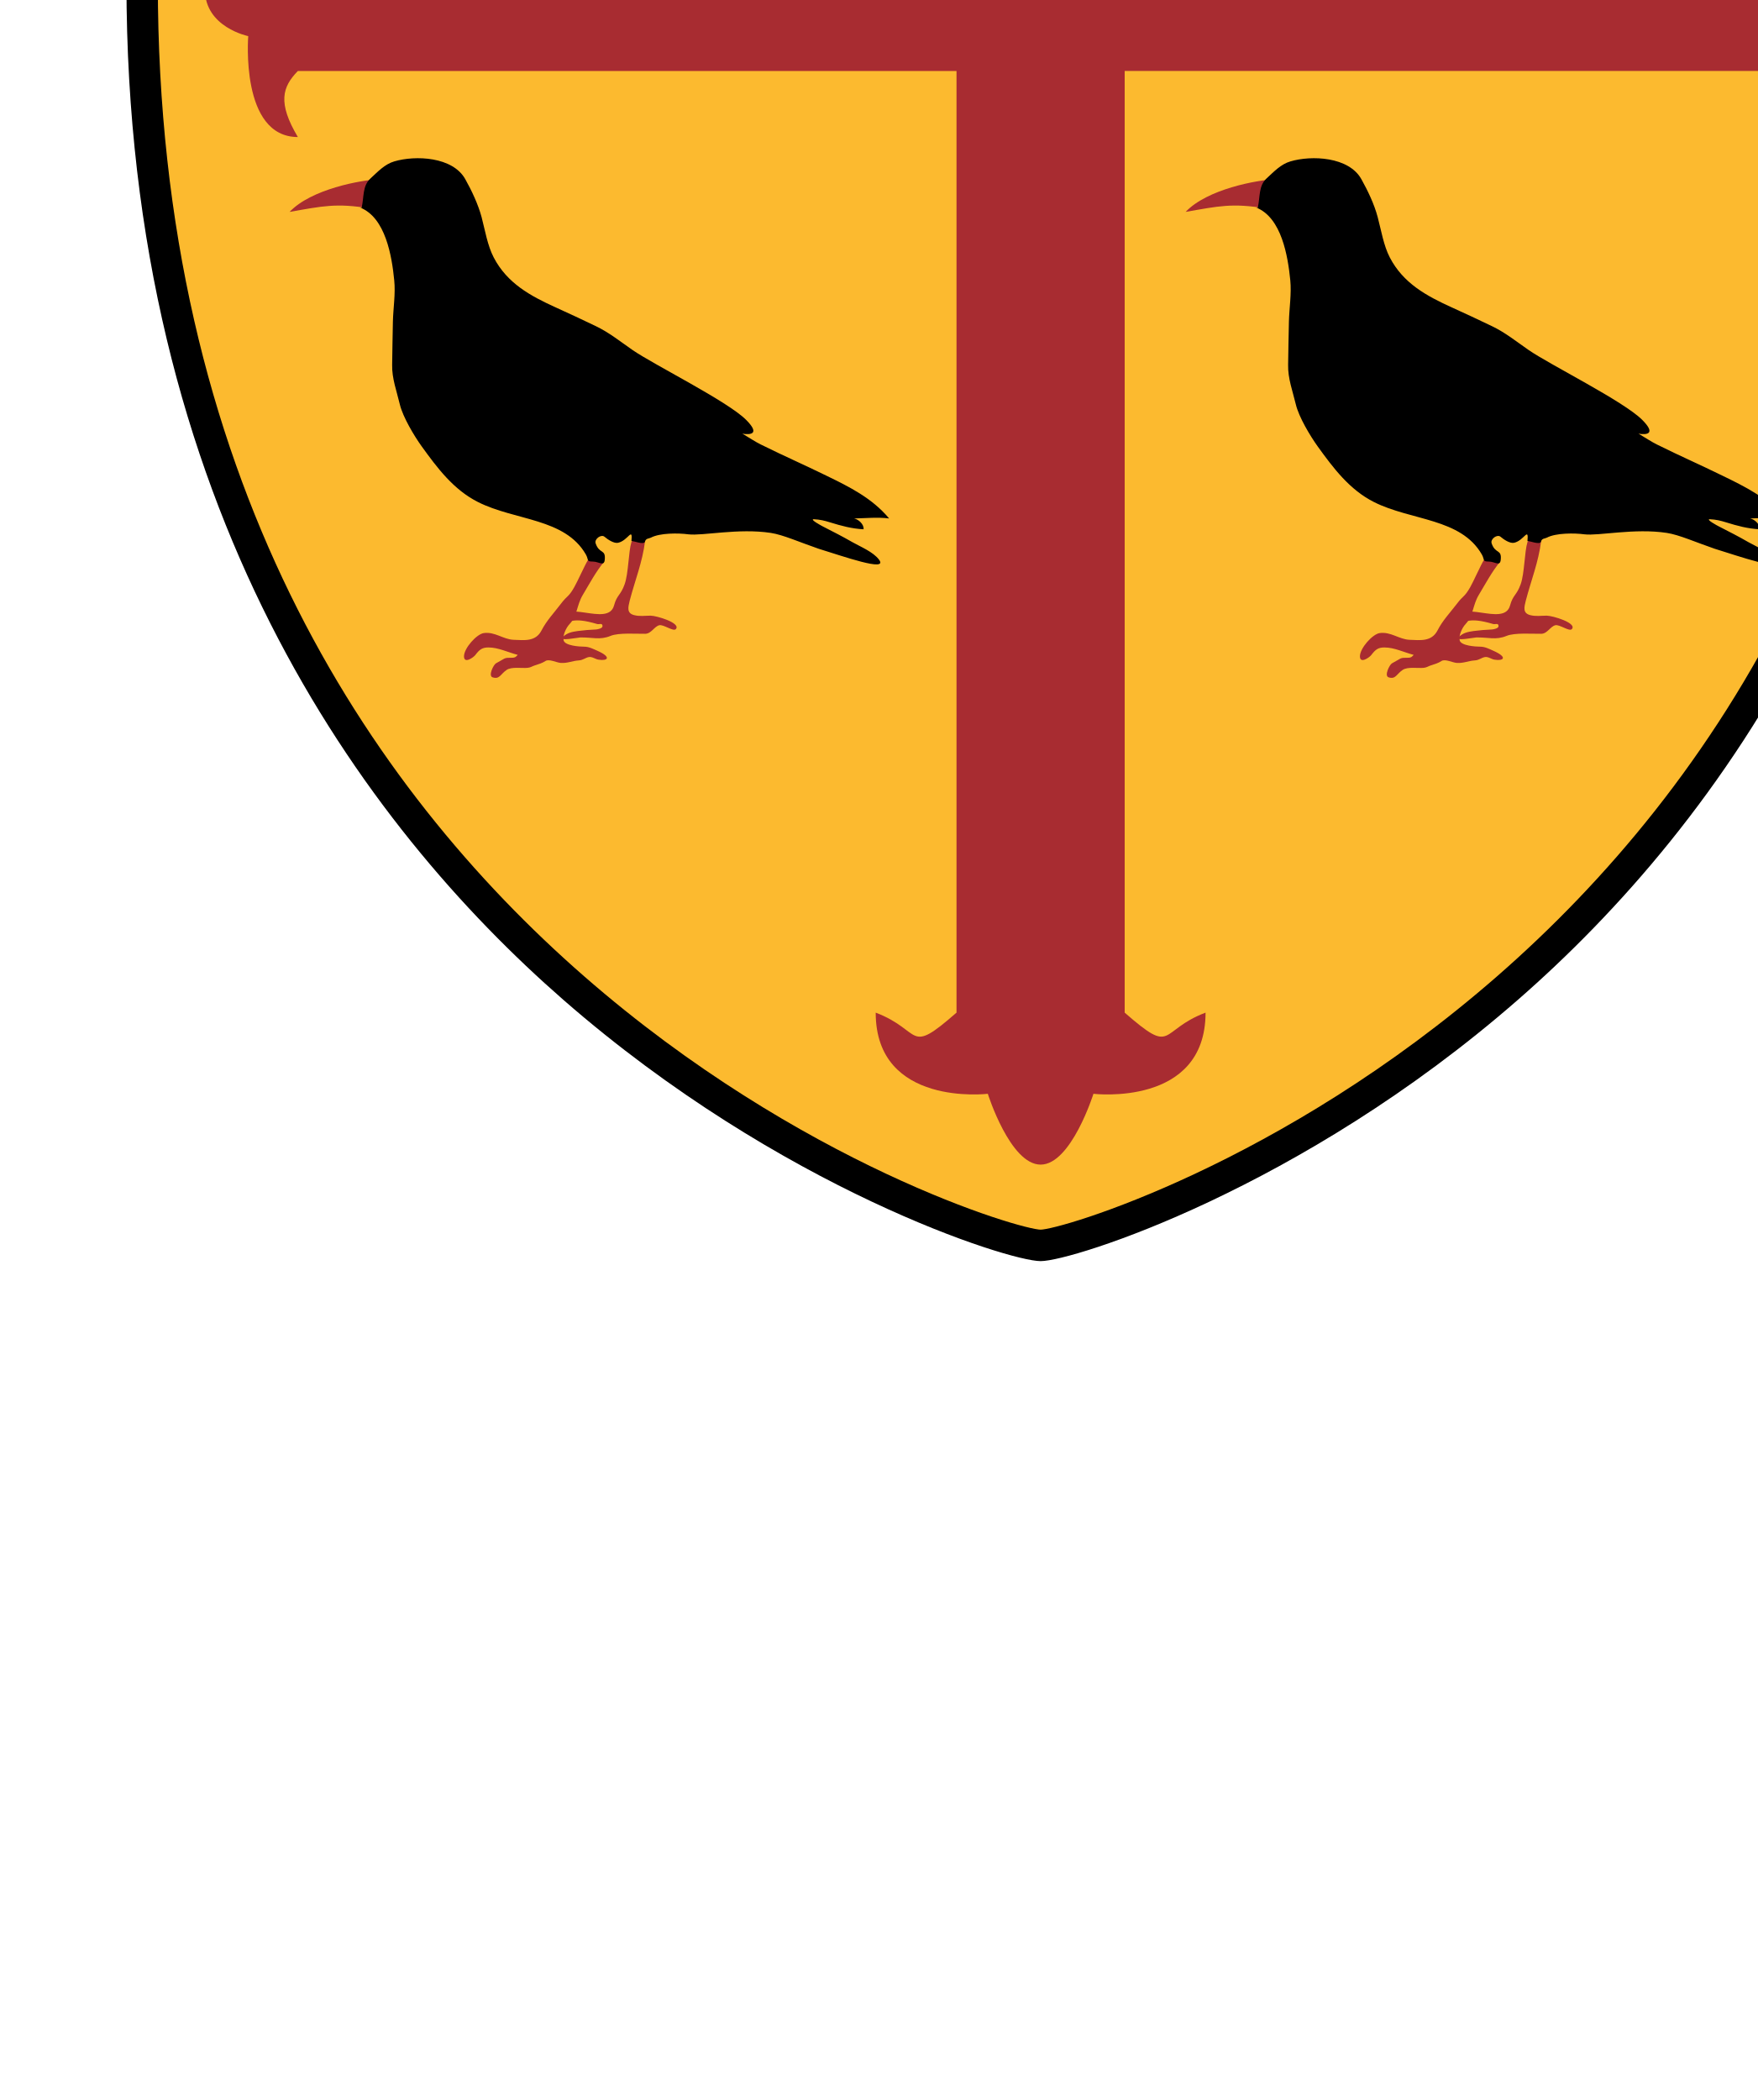
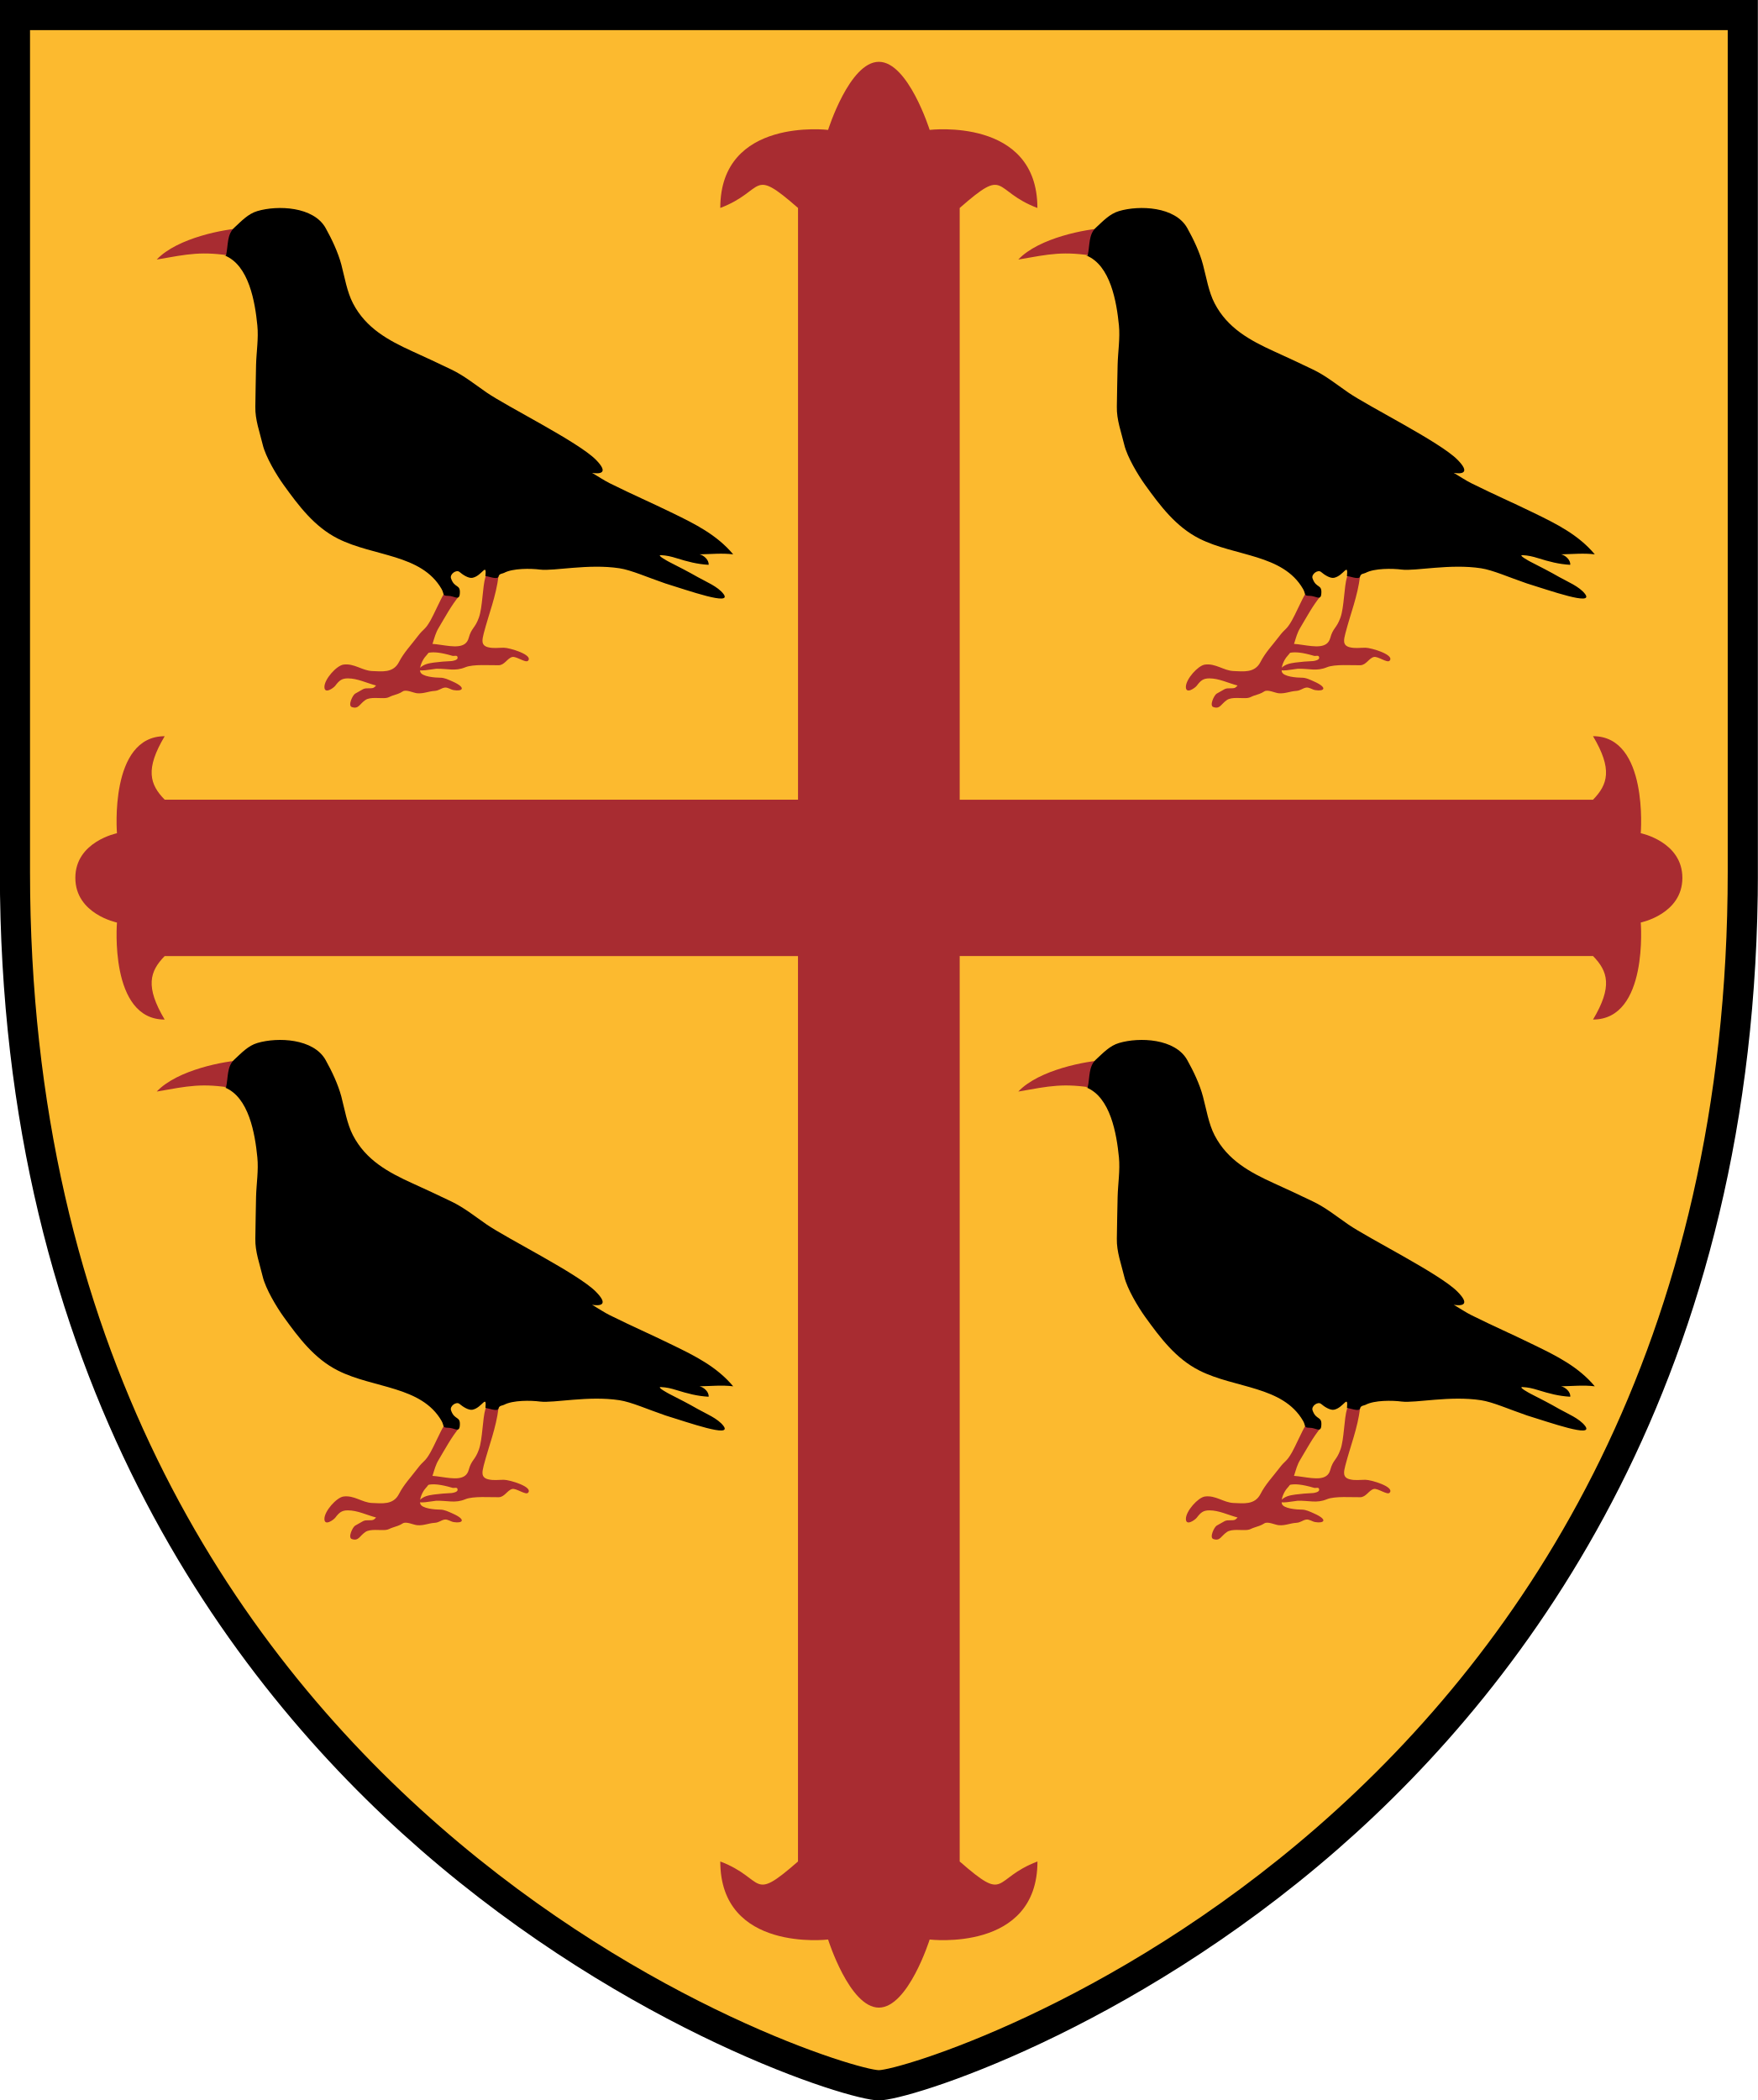
<svg xmlns="http://www.w3.org/2000/svg" width="73.382" height="87.656">
  <defs>
    <clipPath id="d">
      <path d="M105.29 696.673H164v74.132h-58.71v-74.132z" />
    </clipPath>
    <clipPath id="e">
      <path d="M105.29 700.662H164v70.143h-58.71v-70.143z" />
    </clipPath>
    <clipPath id="f">
      <path d="M105.29 696.673H164v74.132h-58.71v-74.132z" />
    </clipPath>
    <clipPath id="a">
      <path d="M57.384 299.073h127.44v-127.44H57.384v127.44z" />
    </clipPath>
    <clipPath id="b">
      <path d="M67.174 185.96h125.64V60.32H67.175v125.64z" />
    </clipPath>
    <clipPath id="c">
      <path d="M399.222 792.726h130.32v-130.32h-130.32v130.32z" />
    </clipPath>
  </defs>
-   <g clip-path="url(#d)" transform="matrix(1.3 0 0 -1.3 -131.6 963.5)">
+   <g clip-path="url(#d)" transform="matrix(1.25 0 0 -1.25 -131.62 963.5)">
    <path d="M105.42 770.677V741.69c0-16.805 7.608-26.975 13.99-32.547 6.963-6.078 14.274-8.353 15.236-8.353.962 0 8.273 2.275 15.235 8.353 6.384 5.572 13.992 15.742 13.992 32.547v28.987H105.42z" fill-rule="evenodd" />
  </g>
-   <g clip-path="url(#e)" transform="matrix(1.3 0 0 -1.3 -131.6 963.5)">
+   <g clip-path="url(#e)" transform="matrix(1.25 0 0 -1.25 -131.62 963.5)">
    <path d="M105.42 770.677V741.69c0-16.805 7.608-26.975 13.99-32.547 6.963-6.078 14.274-8.353 15.236-8.353.962 0 8.273 2.275 15.235 8.353 6.384 5.572 13.992 15.742 13.992 32.547v28.987H105.42z" fill="none" stroke="#000" stroke-width=".257" />
    <path d="M106.17 769.923V741.69c0-31.75 27.13-40.147 28.476-40.147s28.476 8.398 28.476 40.147v28.233H106.17z" fill="#fcba2f" fill-rule="evenodd" />
    <path d="M106.17 769.923V741.69c0-31.75 27.13-40.147 28.476-40.147s28.476 8.398 28.476 40.147v28.233H106.17z" fill="none" stroke="#000" stroke-width=".257" />
  </g>
-   <g clip-path="url(#f)" transform="matrix(1.3 0 0 -1.3 -131.6 963.5)">
+   <g clip-path="url(#f)" transform="matrix(1.25 0 0 -1.25 -131.62 963.5)">
    <path d="M137.344 738.875h21.152c.498-.51.655-1.02 0-2.12 1.858 0 1.593 3.24 1.593 3.24s1.39.28 1.39 1.49-1.39 1.492-1.39 1.492.264 3.24-1.594 3.24c.655-1.102.498-1.61 0-2.122h-21.15v19.76c1.6 1.402 1.072.58 2.595 0 0 3.04-3.598 2.607-3.598 2.607s-.717 2.274-1.696 2.274c-.98 0-1.696-2.274-1.696-2.274s-3.6.434-3.6-2.606c1.523.58.994 1.4 2.596 0v-19.76h-21.15c-.5.51-.657 1.02 0 2.12-1.86 0-1.594-3.24-1.594-3.24s-1.39-.28-1.39-1.49 1.39-1.492 1.39-1.492-.266-3.24 1.593-3.24c-.656 1.102-.498 1.61 0 2.12h21.15V708.64c-1.6-1.4-1.072-.58-2.595 0 0-3.04 3.6-2.606 3.6-2.606s.716-2.274 1.696-2.274 1.696 2.274 1.696 2.274 3.6-.433 3.6 2.606c-1.524-.578-.995-1.4-2.597 0v30.237M113.11 762.243c-1.078.178-1.515.076-2.58-.11.692.732 2.287 1.023 2.887 1.05-.204-.242-.22-.62-.308-.94" fill="#a82c31" />
    <path d="M120.634 750.905c-.27-.326-.472-.708-.69-1.073-.193-.32-.173-.67-.424-.936-.115-.122-.228-.373-.19-.526.043-.17.514-.2.66-.2.15.002.283-.068.42-.127.475-.212.332-.338.034-.287-.1.017-.197.1-.302.083-.117-.02-.186-.1-.328-.11-.218-.014-.36-.095-.58-.08-.13.01-.374.14-.49.062-.105-.072-.22-.102-.34-.14-.088-.028-.128-.07-.228-.08-.188-.018-.517.045-.678-.066-.2-.137-.225-.312-.452-.236-.143.048.03.402.11.448.087.052.175.102.265.15.114.058.26.002.356.05.025.015.058.048.078.072-.31.08-.62.238-.94.238-.206 0-.29-.07-.423-.246-.058-.076-.362-.292-.362-.04 0 .262.406.713.635.746.356.05.623-.2.957-.215.335-.013.707-.07.897.3.165.32.406.568.62.852.218.288.24.2.433.538.097.166.345.723.44.873.048.077.428-.05.524-.05" fill="#a82c31" />
    <path d="M121.508 751.536c-.1-.326-.094-1.01-.22-1.36-.13-.364-.246-.334-.34-.68-.195-.726-1.693.293-1.755-.546.393-.03.375.196 1.212-.05.06-.018.18.047.172-.075-.005-.068-.16-.097-.206-.1-.195-.008-.393-.024-.588-.05-.186-.027-.336-.054-.477-.19-.16-.152.49-.018.554-.017.387.01.628-.093.975.05.263.11.848.062 1.118.068.196.006.285.235.45.275.134.033.448-.21.527-.125.183.195-.615.435-.81.435-.184 0-.348-.03-.53.017-.24.064-.19.252-.14.46.17.654.412 1.24.495 1.924-.146.01-.113.108-.27.116 0-.02-.167-.13-.167-.15" fill="#a82c31" />
    <path d="M112.79 762.273c.824-.322 1.024-1.57 1.1-2.34.044-.43-.032-.89-.043-1.32-.012-.465-.015-.93-.024-1.394-.01-.436.147-.848.247-1.27.098-.407.46-1.012.697-1.34.51-.708 1.03-1.4 1.815-1.796 1.192-.6 2.786-.512 3.46-1.68.098-.17.007-.23.223-.23.2 0 .362-.17.385.06.034.35-.174.172-.293.526-.047.138.18.304.287.21.102-.088.3-.222.433-.193.323.068.475.536.43.05.053.027.4-.136.436-.01.028.106.125.092.186.124.293.157.89.15 1.204.11.46-.058 1.606.203 2.65.044.394-.06.935-.303 1.533-.507.773-.238 2.253-.764 1.94-.35-.187.248-.594.412-.858.562-.312.178-.633.343-.952.505-.028.014-.44.235-.278.228.193-.01.332-.043.516-.1.378-.117.686-.2 1.076-.223.02.16-.165.323-.305.35.37.006.76.046 1.126 0-.547.653-1.276 1.014-2.013 1.373-.83.404-1.263.582-2.114 1.003-.33.163-.79.523-1.063.544-.463.035 1.478-.64.6.243-.594.597-2.966 1.772-3.65 2.245-.384.266-.756.565-1.176.765-.43.207-.864.41-1.3.607-.8.366-1.548.77-1.98 1.6-.2.382-.28.876-.39 1.295-.112.416-.316.847-.523 1.218-.402.724-1.603.77-2.28.57-.31-.09-.536-.337-.767-.55-.26-.237-.202-.59-.282-.938" />
    <path d="M141.88 762.243c-1.077.178-1.513.076-2.578-.11.69.732 2.287 1.023 2.887 1.05-.205-.242-.222-.62-.31-.94M149.405 750.905c-.27-.326-.472-.708-.69-1.073-.193-.32-.173-.67-.424-.936-.113-.122-.227-.373-.188-.526.042-.17.513-.2.66-.2.15.002.283-.068.417-.127.476-.212.333-.338.035-.287-.1.017-.197.1-.302.083-.117-.02-.186-.1-.328-.11-.218-.014-.36-.095-.58-.08-.13.01-.374.14-.49.062-.105-.072-.22-.102-.34-.14-.088-.028-.128-.07-.228-.08-.188-.018-.517.045-.678-.066-.202-.137-.226-.312-.453-.236-.143.048.03.402.11.448.087.052.175.102.265.15.114.058.26.002.355.05.026.015.058.048.078.072-.31.08-.62.238-.94.238-.206 0-.29-.07-.423-.246-.058-.076-.363-.292-.363-.04 0 .262.405.713.634.746.356.05.624-.2.957-.215.336-.013.708-.07.9.3.163.32.404.568.62.852.216.288.237.2.43.538.098.166.346.723.44.873.05.077.43-.05.525-.05" fill="#a82c31" />
    <path d="M150.28 751.536c-.1-.326-.094-1.01-.22-1.36-.13-.364-.246-.334-.34-.68-.195-.726-1.693.293-1.755-.546.393-.03.375.196 1.212-.05.06-.018.18.047.172-.075-.006-.068-.162-.097-.207-.1-.197-.008-.394-.024-.59-.05-.185-.027-.335-.054-.475-.19-.16-.152.488-.018.553-.017.39.01.63-.093.977.05.263.11.848.062 1.118.068.196.006.285.235.45.275.134.033.447-.21.526-.125.185.195-.613.435-.808.435-.184 0-.348-.03-.53.017-.24.064-.19.252-.138.46.168.654.41 1.24.492 1.924-.145.01-.113.108-.27.116 0-.02-.166-.13-.166-.15" fill="#a82c31" />
    <path d="M141.563 762.273c.823-.322 1.023-1.57 1.1-2.34.042-.43-.034-.89-.044-1.32-.013-.465-.017-.93-.026-1.394-.01-.436.147-.848.248-1.27.097-.407.46-1.012.696-1.34.51-.708 1.03-1.4 1.814-1.796 1.193-.6 2.787-.512 3.46-1.68.1-.17.008-.23.224-.23.2 0 .362-.17.385.06.035.35-.173.172-.292.526-.047.138.18.304.287.21.102-.088.3-.222.433-.193.323.068.475.536.43.05.053.027.4-.136.436-.01.028.106.124.092.186.124.294.157.89.15 1.206.11.46-.058 1.605.203 2.648.044.395-.06.936-.303 1.534-.507.772-.238 2.254-.764 1.94-.35-.187.248-.593.412-.858.562-.31.178-.632.343-.95.505-.03.014-.442.235-.28.228.194-.01.333-.043.517-.1.378-.117.686-.2 1.076-.223.02.16-.165.323-.305.35.37.006.76.046 1.126 0-.547.653-1.276 1.014-2.013 1.373-.83.404-1.262.582-2.113 1.003-.33.163-.788.523-1.063.544-.463.035 1.478-.64.6.243-.594.597-2.966 1.772-3.65 2.245-.385.266-.755.565-1.176.765-.43.207-.864.41-1.3.607-.8.366-1.548.77-1.98 1.6-.2.382-.278.876-.39 1.295-.11.416-.316.847-.523 1.218-.402.724-1.603.77-2.278.57-.312-.09-.538-.337-.77-.55-.258-.237-.2-.59-.28-.938" />
    <path d="M113.11 734.46c-1.078.18-1.515.077-2.58-.11.692.732 2.287 1.024 2.887 1.05-.204-.24-.22-.62-.308-.94M120.634 723.124c-.27-.326-.472-.708-.69-1.073-.193-.318-.173-.67-.424-.935-.115-.12-.228-.372-.19-.526.043-.17.514-.2.66-.2.15 0 .283-.07.42-.13.475-.21.332-.337.034-.286-.1.017-.197.1-.302.083-.117-.02-.186-.1-.328-.108-.218-.015-.36-.096-.58-.08-.13.008-.374.138-.49.06-.105-.07-.22-.1-.34-.14-.088-.027-.128-.068-.228-.078-.188-.02-.517.043-.678-.068-.2-.137-.225-.312-.452-.236-.143.048.03.402.11.448.087.052.175.102.265.15.114.058.26.002.356.05.025.015.058.048.078.072-.31.08-.62.238-.94.238-.206 0-.29-.07-.423-.245-.058-.075-.362-.292-.362-.04 0 .262.406.714.635.747.356.05.623-.202.957-.216.335-.012.707-.07.897.3.165.32.406.57.62.853.218.288.24.2.433.54.097.165.345.722.44.87.048.078.428-.05.524-.05" fill="#a82c31" />
    <path d="M121.508 723.754c-.1-.326-.094-1.01-.22-1.36-.13-.364-.246-.334-.34-.68-.195-.726-1.693.292-1.755-.546.393-.03.375.196 1.212-.05.06-.02.18.047.172-.075-.005-.068-.16-.097-.206-.1-.195-.008-.393-.025-.588-.05-.186-.027-.336-.054-.477-.19-.16-.152.49-.018.554-.017.387.01.628-.093.975.05.263.11.848.062 1.118.068.196.006.285.235.45.275.134.03.448-.21.527-.127.183.195-.615.434-.81.434-.184 0-.348-.03-.53.018-.24.064-.19.25-.14.46.17.654.412 1.24.495 1.924-.146.007-.113.106-.27.114 0-.02-.167-.13-.167-.15" fill="#a82c31" />
    <path d="M112.79 734.492c.824-.322 1.024-1.57 1.1-2.34.044-.43-.032-.89-.043-1.32-.012-.465-.015-.93-.024-1.394-.01-.435.147-.847.247-1.27.098-.406.46-1.01.697-1.34.51-.707 1.03-1.4 1.815-1.795 1.192-.6 2.786-.512 3.46-1.68.098-.17.007-.23.223-.23.2 0 .362-.17.385.06.034.35-.174.173-.293.525-.047.14.18.304.287.21.102-.087.3-.22.433-.192.323.068.475.536.43.05.053.027.4-.136.436-.01.028.106.125.092.186.124.293.156.89.15 1.204.108.46-.057 1.606.204 2.65.045.394-.06.935-.303 1.533-.508.773-.237 2.253-.763 1.94-.35-.187.25-.594.413-.858.563-.312.18-.633.343-.952.506-.028.014-.44.235-.278.228.193-.01.332-.043.516-.1.378-.117.686-.2 1.076-.223.02.16-.165.322-.305.348.37.007.76.047 1.126 0-.547.654-1.276 1.015-2.013 1.373-.83.406-1.263.584-2.114 1.005-.33.163-.79.523-1.063.544-.463.034 1.478-.64.6.242-.594.598-2.966 1.772-3.65 2.245-.384.266-.756.565-1.176.765-.43.207-.864.41-1.3.607-.8.364-1.548.768-1.98 1.598-.2.383-.28.878-.39 1.297-.112.415-.316.846-.523 1.216-.402.726-1.603.773-2.28.573-.31-.09-.536-.338-.767-.55-.26-.238-.202-.593-.282-.94" />
    <path d="M141.88 734.46c-1.076.18-1.513.077-2.578-.11.692.732 2.287 1.024 2.887 1.05-.205-.24-.222-.62-.31-.94M149.405 723.124c-.27-.326-.47-.708-.69-1.073-.193-.318-.173-.67-.424-.935-.113-.12-.227-.372-.188-.526.042-.17.513-.2.66-.2.15 0 .283-.07.418-.13.476-.21.333-.337.035-.286-.1.017-.197.1-.302.083-.117-.02-.185-.1-.328-.108-.218-.015-.36-.096-.58-.08-.13.008-.374.138-.49.06-.104-.07-.22-.1-.34-.14-.088-.027-.128-.068-.228-.078-.188-.02-.517.043-.678-.068-.202-.137-.226-.312-.453-.236-.143.048.03.402.11.448.087.052.175.102.265.15.114.058.26.002.355.05.026.015.058.048.078.072-.31.08-.62.238-.94.238-.205 0-.29-.07-.423-.245-.058-.075-.363-.292-.363-.04 0 .262.405.714.634.747.356.05.624-.202.957-.216.336-.012.708-.07.9.3.163.32.404.57.62.853.216.288.238.2.432.54.096.165.344.722.438.87.05.078.43-.05.525-.05" fill="#a82c31" />
    <path d="M150.28 723.754c-.1-.326-.094-1.01-.22-1.36-.13-.364-.246-.334-.34-.68-.194-.726-1.693.292-1.755-.546.393-.03.375.196 1.212-.05.06-.02.18.047.172-.075-.006-.068-.16-.097-.207-.1-.197-.008-.394-.025-.59-.05-.185-.027-.335-.054-.475-.19-.16-.152.488-.018.553-.017.39.01.63-.093.977.05.263.11.848.062 1.118.068.196.006.285.235.45.275.134.03.448-.21.526-.127.185.195-.613.434-.807.434-.185 0-.35-.03-.53.018-.24.064-.192.25-.14.46.17.654.41 1.24.494 1.924-.146.007-.113.106-.27.114 0-.02-.167-.13-.167-.15" fill="#a82c31" />
    <path d="M141.563 734.492c.823-.322 1.023-1.57 1.1-2.34.042-.43-.033-.89-.044-1.32-.013-.465-.017-.93-.026-1.394-.01-.435.147-.847.248-1.27.097-.406.46-1.01.696-1.34.51-.707 1.03-1.4 1.815-1.795 1.192-.6 2.786-.512 3.46-1.68.1-.17.007-.23.223-.23.2 0 .363-.17.385.06.035.35-.173.173-.292.525-.047.14.18.304.288.21.1-.087.3-.22.432-.192.323.068.475.536.43.05.053.027.4-.136.436-.01.028.106.125.092.186.124.294.156.89.15 1.206.108.46-.057 1.605.204 2.648.045.395-.06.936-.303 1.534-.508.773-.237 2.254-.763 1.942-.35-.19.25-.595.413-.86.563-.31.18-.632.343-.95.506-.03.014-.442.235-.28.228.194-.01.333-.043.517-.1.378-.117.686-.2 1.077-.223.02.16-.166.322-.306.348.37.007.76.047 1.126 0-.547.654-1.276 1.015-2.013 1.373-.83.406-1.262.584-2.112 1.005-.33.163-.79.523-1.064.544-.463.034 1.478-.64.6.242-.594.598-2.966 1.772-3.65 2.245-.384.266-.755.565-1.176.765-.43.207-.864.41-1.3.607-.8.364-1.548.768-1.98 1.598-.2.383-.278.878-.39 1.297-.11.415-.316.846-.523 1.216-.402.726-1.603.773-2.278.573-.312-.09-.538-.338-.77-.55-.258-.238-.2-.593-.28-.94" />
  </g>
</svg>
